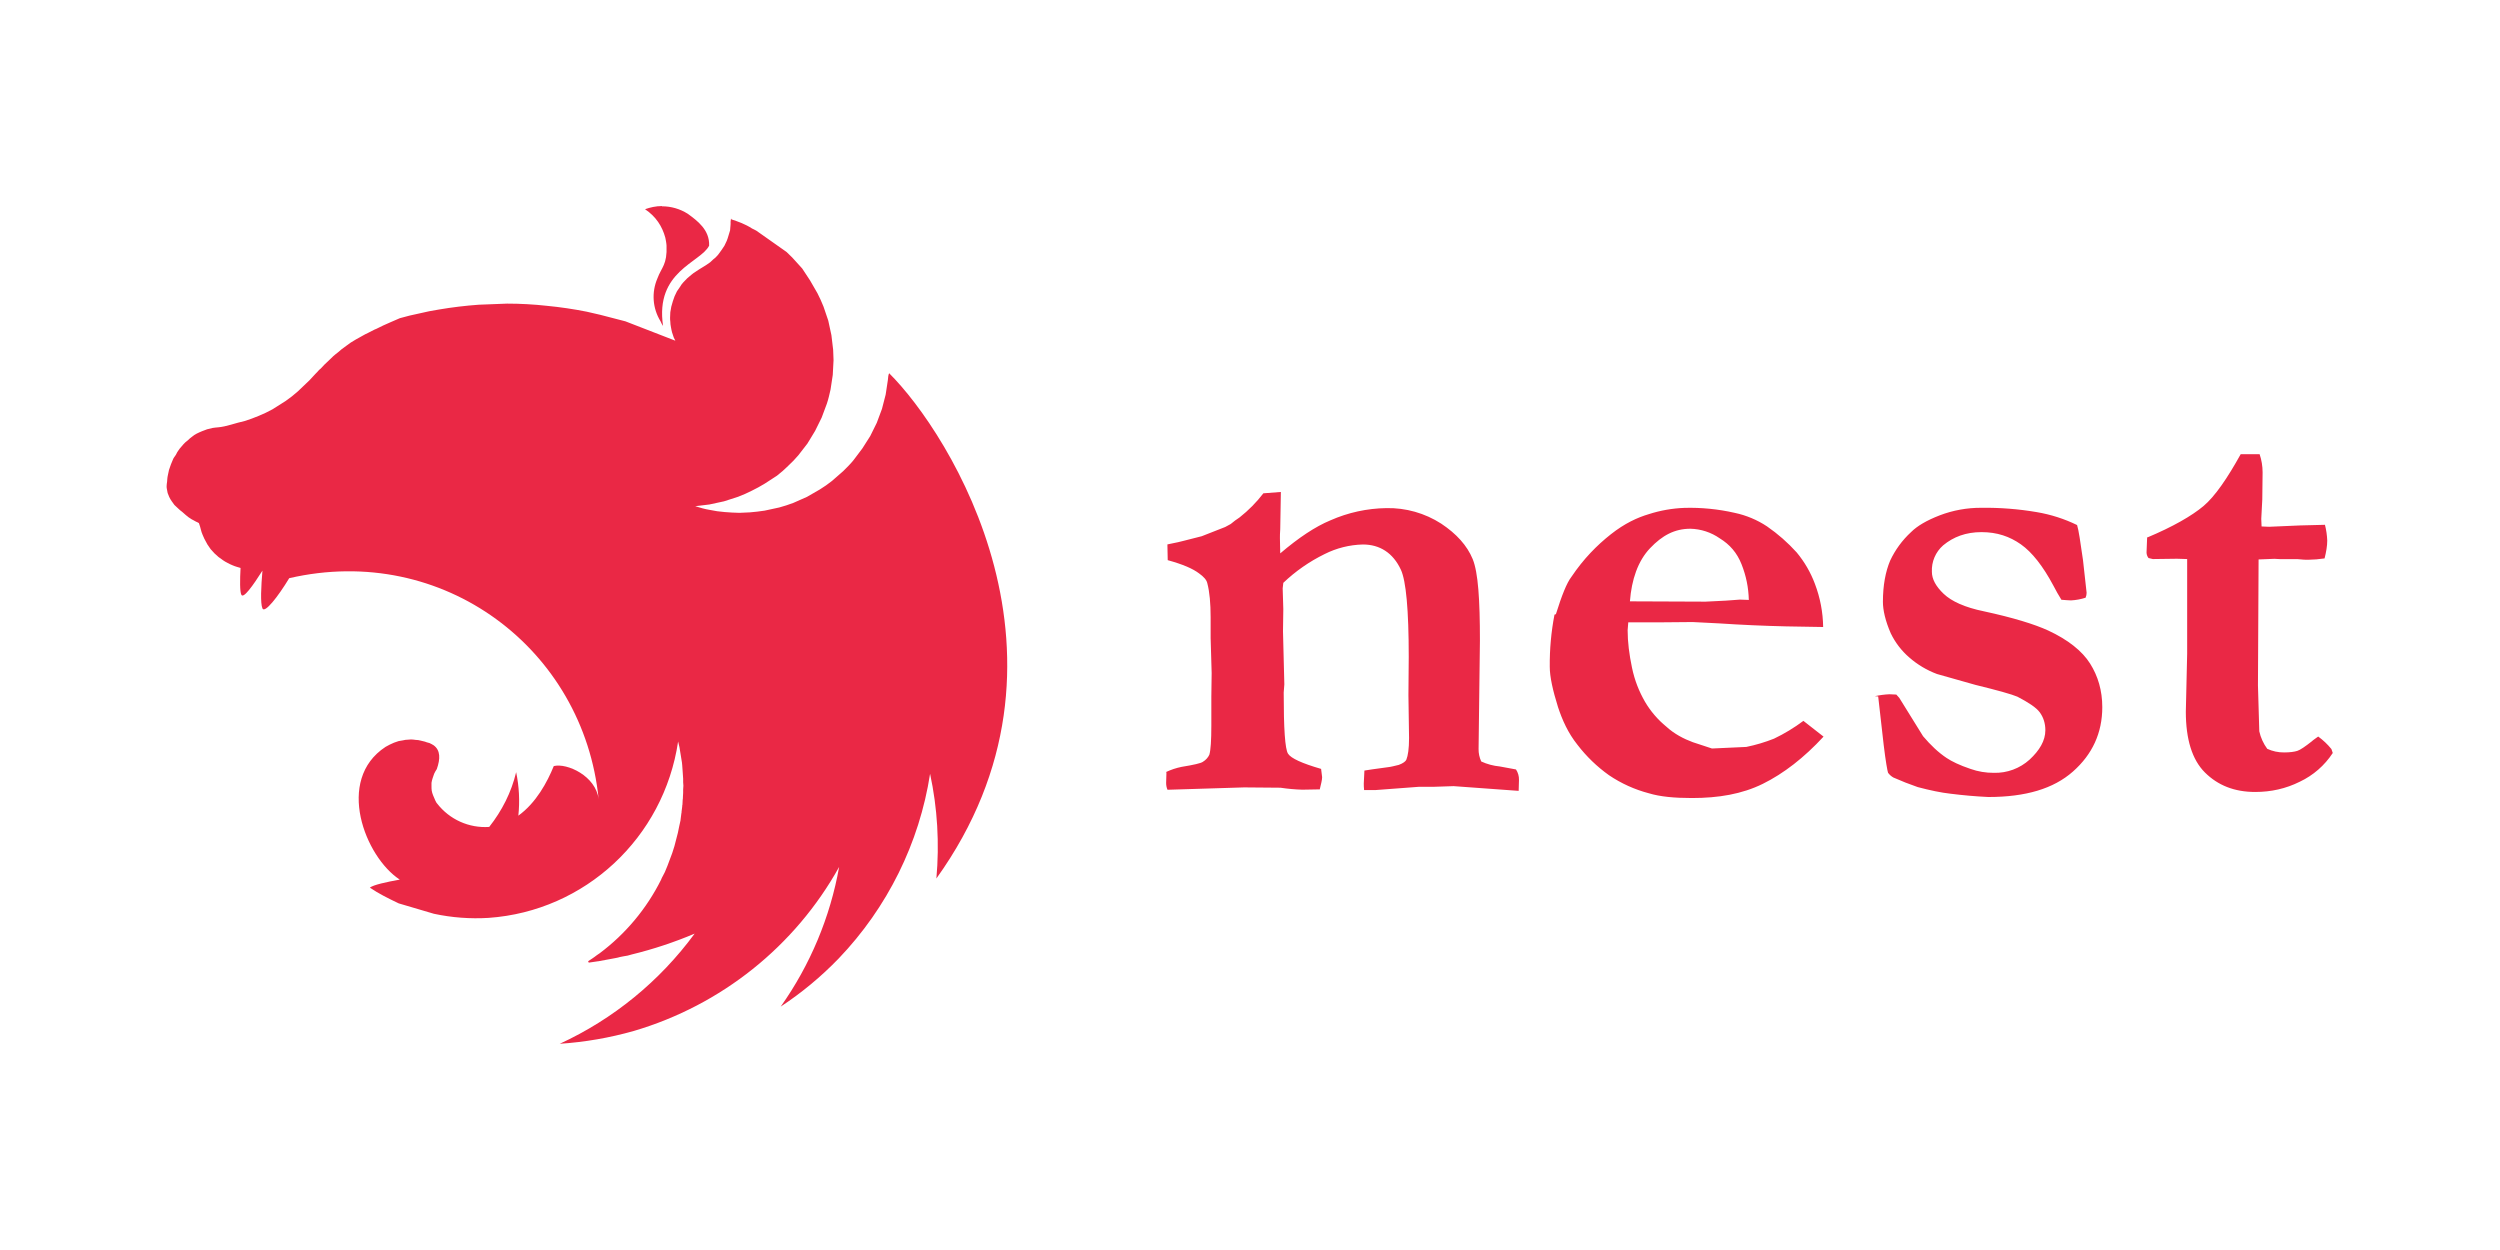
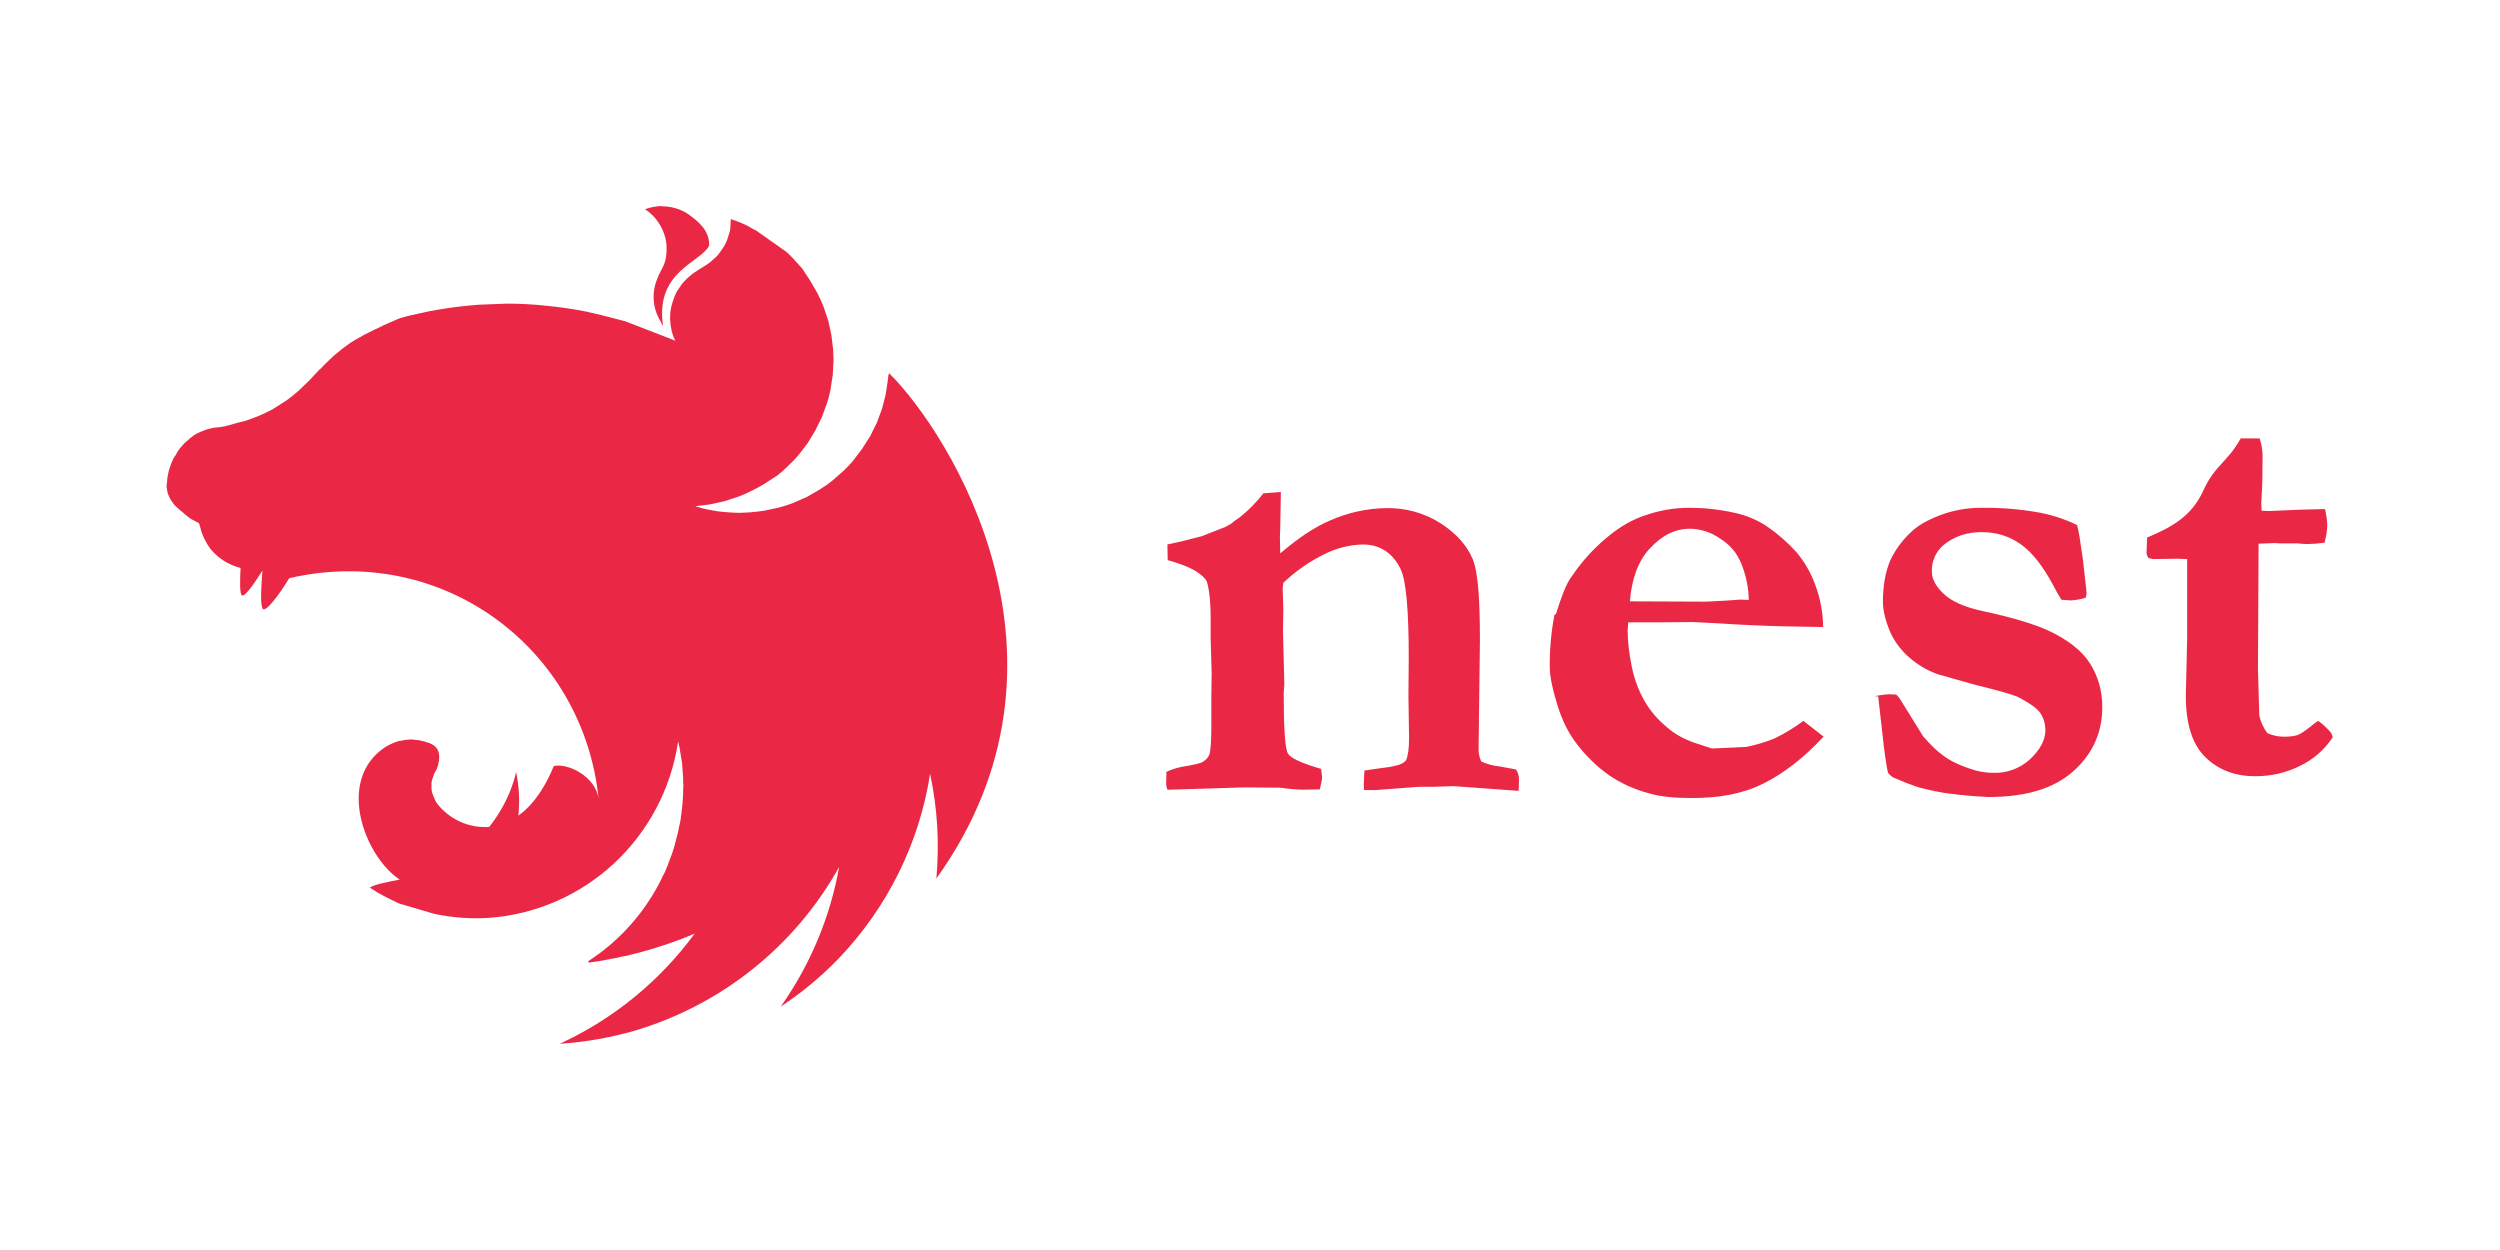
<svg xmlns="http://www.w3.org/2000/svg" viewBox="0 0 31.75 15.875" height="60" width="120" fill="#ea2845">
  <path d="M8.407 2.617c-.077 0-.15.017-.215.04.14.094.218.218.257.36.003.02.008.033.01.052s.006.033.006.05c.01.243-.063.273-.116.417a.59.59 0 0 0 .039.543.33.33 0 0 0 .033.061c-.105-.698.477-.803.585-1.02.008-.2-.15-.317-.273-.406a.61.61 0 0 0-.326-.094zm.877.157c-.01.063-.003.047-.006.08l-.006.072-.02.066a.62.62 0 0 1-.022.066l-.03.063c-.008.01-.014.022-.022.033l-.017.025-.04.055c-.017.017-.03.036-.05.05s-.033.033-.052.047c-.058.044-.124.077-.185.12-.02.014-.04.025-.055.04s-.036.028-.052.044-.033.033-.05.052-.03.036-.04.055l-.04.058-.03.063-.022.063-.02.07c-.003.01-.003.025-.006.036s-.003.022-.006.033l-.003.07a.3.3 0 0 0 .003.05c0 .022.003.044.008.07s.008.044.014.066l.022.066c.006.014.014.028.02.04l-.634-.246-.32-.083-.174-.04a5.12 5.12 0 0 0-.502-.074 4.65 4.65 0 0 0-.508-.028l-.36.014a5.25 5.25 0 0 0-.505.061l-.124.022-.248.055-.124.033-.12.052-.09.04-.09.044c-.008.003-.014.006-.02.008l-.086.044c-.02.008-.04.02-.055.028-.008.006-.02.01-.025.014l-.072.04c-.025.014-.047.028-.066.04l-.055.04-.06.044-.047.04c-.03.022-.044.036-.058.047l-.06.058-.055.052-.047.05c-.006.006-.014.01-.02.017-.014.017-.03.033-.047.05l-.074.08-.15.143a1.57 1.57 0 0 1-.154.121l-.166.105a1.68 1.68 0 0 1-.174.083c-.058.025-.12.047-.18.066-.116.025-.234.072-.337.08-.022 0-.047.006-.07.008l-.07.017-.066.025c-.022.008-.044.02-.066.03s-.04.025-.06.04a.45.45 0 0 0-.055.047c-.02.014-.04.033-.055.05l-.047.055c-.014.022-.03.04-.04.063s-.028.04-.04.063l-.03.072-.025.072-.014.066c-.008.033-.008.066-.01.083s-.006.036-.006.055c0 .01 0 .025.003.036.003.02.006.036.01.052l.02.05c.008.02.02.036.03.052l.036.05.047.044c.017.017.033.03.052.044.066.058.083.077.168.12.014.008.028.014.044.022.014.04.02.06.025.083s.014.047.022.066l.022.05.04.074.04.058.047.052c.017.017.033.03.052.047l.055.04a.44.44 0 0 0 .061.036c.02.01.04.022.063.03.017.008.036.014.055.02s.036.01.047.014c-.008.15-.01.3.01.34.025.055.146-.113.268-.306-.017.2-.028.414 0 .48s.196-.146.34-.384c1.956-.452 3.74.9 3.93 2.808-.036-.298-.403-.463-.57-.422-.083.204-.223.466-.45.63a1.77 1.77 0 0 0-.028-.552c-.06.254-.18.49-.342.695a.77.77 0 0 1-.662-.298c-.01-.008-.014-.025-.022-.036L5.5 10.1c-.008-.02-.014-.04-.017-.058s-.003-.04-.003-.06v-.04c.003-.02.008-.04.014-.058l.02-.058c.01-.02.02-.04.033-.058.047-.132.047-.24-.04-.303-.017-.01-.033-.02-.052-.028-.01-.003-.025-.008-.036-.01l-.022-.008-.058-.014a.21.21 0 0 0-.058-.008.45.45 0 0 0-.061-.006c-.014 0-.028.003-.04.003-.022 0-.04.003-.06.008l-.058.01-.058.02-.055.025-.052.028c-.643.42-.26 1.4.18 1.686-.166.03-.334.066-.38.102.113.077.237.138.367.2l.447.132a2.56 2.56 0 0 0 .695.052c1.222-.086 2.224-1.015 2.406-2.24l.017.072.025.154c.006.028.008.052.01.074l.006.083.006.09v.044c0 .014.003.03.003.044s-.003.033-.003.05v.04c0 .02-.003.036-.003.055 0 .01 0 .022-.003.036l-.003.06c-.003.008-.003.017-.003.025l-.008.063c0 .008 0 .017-.003.025l-.01.08v.005l-.017.077-.017.083-.044.17-.028.088-.06.16-.033.08-.04.077c-.003.008-.006.014-.008.02a2.64 2.64 0 0 1-.781.935c-.022.014-.044.03-.066.047-.006.006-.014.008-.02.014l-.06.04.008.017h.003l.116-.017h.003l.215-.04c.02-.003.04-.008.06-.014l.04-.008.058-.01.05-.014a5.23 5.23 0 0 0 .8-.265 4.42 4.42 0 0 1-1.713 1.399 4.54 4.54 0 0 0 .941-.163c1.112-.328 2.047-1.076 2.607-2.083-.113.637-.367 1.244-.742 1.774.268-.177.513-.38.737-.612.618-.646 1.024-1.465 1.16-2.345.094.436.12.886.08 1.33 1.992-2.778.166-5.658-.6-6.417-.01.02-.014.052-.016.086l-.028.185-.047.182-.066.177-.083.168-.1.157-.113.15c-.04.05-.086.094-.13.138l-.08.07-.063.055a1.54 1.54 0 0 1-.154.108l-.163.094-.174.077a1.94 1.94 0 0 1-.179.058l-.185.04c-.063.01-.127.017-.188.022l-.132.006c-.063 0-.127-.006-.188-.01a1.38 1.38 0 0 1-.188-.027c-.063-.01-.124-.028-.185-.047h-.003l.182-.022.185-.04.18-.058c.06-.022.12-.05.174-.077a1.93 1.93 0 0 0 .166-.091l.154-.1a1.51 1.51 0 0 0 .141-.124 1.5 1.5 0 0 0 .13-.135l.116-.15c.006-.008.01-.02.017-.028l.08-.132.083-.168.066-.177c.02-.058.033-.12.047-.18l.028-.185.01-.188-.005-.132-.022-.185-.04-.185-.06-.177c-.022-.058-.05-.116-.077-.17l-.094-.163-.1-.152-.127-.14-.072-.07-.383-.27c-.02-.01-.036-.02-.055-.028-.09-.058-.177-.088-.262-.116z" fill-rule="evenodd" />
-   <path d="M14.806 9.806a.87.87 0 0 1 .201-.067c.155-.025.243-.046.268-.063.042-.025.07-.06.084-.092.017-.06.025-.18.025-.373v-.365l.004-.298-.013-.445V7.84c0-.176-.013-.323-.042-.432-.008-.042-.046-.084-.105-.126-.08-.06-.2-.113-.398-.168l-.004-.2.096-.02c.03-.004.143-.034.34-.084l.298-.117.07-.038a1.07 1.07 0 0 1 .113-.084 1.73 1.73 0 0 0 .302-.306l.222-.017-.008.474c-.004.046-.004.084-.004.113l.004.193c.235-.2.445-.34.638-.42a1.82 1.82 0 0 1 .71-.155 1.24 1.24 0 0 1 .696.197c.196.13.33.28.4.45s.092.52.092 1.036l-.017 1.376a.36.36 0 0 0 .034.159.73.73 0 0 0 .235.063l.206.038a.23.23 0 0 1 .038.134l-.004.138-.826-.06-.243.008h-.193l-.558.042h-.143c-.004-.038-.004-.063-.004-.084l.008-.164c.038-.008.138-.02.294-.042.042-.004.088-.017.143-.03.055-.02.088-.046.096-.067.02-.05.034-.138.034-.273l-.008-.545.004-.487c0-.596-.034-.965-.1-1.107-.1-.214-.268-.32-.482-.32a1.14 1.14 0 0 0-.487.122 2.09 2.09 0 0 0-.524.365l-.008.07.008.264-.004.28.017.675-.008.105c0 .457.017.717.055.776s.176.122.42.193l.013.105c0 .034-.013.084-.03.155l-.222.004a2.34 2.34 0 0 1-.277-.025L15.8 10l-.973.03a.22.22 0 0 1-.017-.088l.004-.134zM19.76 7.8c.075-.24.138-.398.197-.474.155-.23.323-.4.5-.54s.34-.214.482-.256a1.68 1.68 0 0 1 .453-.08 2.56 2.56 0 0 1 .638.063 1.19 1.19 0 0 1 .411.172 2.17 2.17 0 0 1 .377.331 1.38 1.38 0 0 1 .231.398 1.6 1.6 0 0 1 .105.549l-.47-.008a19.66 19.66 0 0 1-.851-.038l-.336-.017-.453.004h-.365l-.008.1c0 .15.02.306.055.474s.092.306.164.432a1.18 1.18 0 0 0 .273.319c.1.092.222.155.336.197l.243.08.436-.02a2.08 2.08 0 0 0 .352-.105 2.21 2.21 0 0 0 .373-.226l.256.2c-.247.268-.508.47-.772.6s-.562.18-.9.18c-.222 0-.403-.017-.545-.06a1.65 1.65 0 0 1-.508-.23 1.87 1.87 0 0 1-.4-.386c-.12-.15-.193-.315-.247-.478-.067-.214-.105-.386-.105-.512a3.33 3.33 0 0 1 .06-.663zm2.45-.18c-.004-.16-.034-.306-.092-.453s-.15-.252-.277-.33a.68.68 0 0 0-.373-.122c-.2 0-.357.084-.512.247s-.235.4-.256.675l.96.004.26-.013.176-.013.113.004zm1.6 1.222a1.05 1.05 0 0 1 .185-.025l.088.004.038.042.302.487c.096.113.193.206.3.277.063.042.164.092.302.138a.87.87 0 0 0 .298.05.65.65 0 0 0 .453-.168c.126-.117.2-.24.2-.373 0-.088-.025-.164-.07-.226s-.143-.126-.285-.2c-.07-.03-.247-.08-.533-.15L24.6 8.56a1.14 1.14 0 0 1-.352-.21.95.95 0 0 1-.235-.306c-.07-.16-.1-.298-.1-.4 0-.214.034-.386.092-.524a1.16 1.16 0 0 1 .264-.361c.08-.08.2-.15.365-.214a1.46 1.46 0 0 1 .528-.096 3.88 3.88 0 0 1 .705.055 1.89 1.89 0 0 1 .512.164c.02.063.042.214.075.445l.046.415c0 .02-.004.042-.013.063a.72.72 0 0 1-.185.034c-.025 0-.067-.004-.122-.008a2.33 2.33 0 0 1-.1-.176c-.134-.252-.273-.428-.415-.528s-.302-.155-.5-.155-.357.06-.487.168a.42.42 0 0 0-.143.336c0 .092.05.185.15.28s.268.172.512.222c.37.08.642.164.814.243.252.117.432.26.533.42s.155.344.155.554c0 .327-.126.6-.373.818s-.6.323-1.074.323a6.11 6.11 0 0 1-.482-.042c-.117-.013-.256-.042-.415-.084a3.82 3.82 0 0 1-.31-.122.22.22 0 0 1-.067-.06c-.008-.025-.03-.143-.055-.352l-.07-.617zm3.456-2.014c.33-.138.57-.277.717-.4s.306-.357.474-.66h.24a.72.72 0 0 1 .038.231l-.004.344-.013.247.004.096.096.004.394-.017.315-.008a.97.97 0 0 1 .029.201c0 .067-.013.143-.034.226a1.57 1.57 0 0 1-.21.017c-.02 0-.067 0-.134-.008h-.218l-.076-.004-.2.008-.008 1.6.017.583a.59.59 0 0 0 .101.222.5.5 0 0 0 .214.046c.075 0 .13-.008.168-.02s.1-.055.185-.122c.017-.017.046-.034.08-.06a.88.88 0 0 1 .168.159l.017.05a1.02 1.02 0 0 1-.419.365c-.176.088-.365.13-.566.13-.264 0-.474-.084-.638-.247s-.243-.424-.243-.772l.017-.738V7.1l-.13-.004-.306.004-.055-.013a.12.12 0 0 1-.025-.07l.008-.2z" />
+   <path d="M14.806 9.806a.87.87 0 0 1 .201-.067c.155-.025.243-.046.268-.063.042-.025.07-.06.084-.092.017-.06.025-.18.025-.373v-.365l.004-.298-.013-.445V7.84c0-.176-.013-.323-.042-.432-.008-.042-.046-.084-.105-.126-.08-.06-.2-.113-.398-.168l-.004-.2.096-.02c.03-.004.143-.034.34-.084l.298-.117.07-.038a1.07 1.07 0 0 1 .113-.084 1.73 1.73 0 0 0 .302-.306l.222-.017-.008.474c-.004.046-.004.084-.004.113l.004.193c.235-.2.445-.34.638-.42a1.82 1.82 0 0 1 .71-.155 1.24 1.24 0 0 1 .696.197c.196.13.33.28.4.45s.092.52.092 1.036l-.017 1.376a.36.36 0 0 0 .034.159.73.73 0 0 0 .235.063l.206.038a.23.23 0 0 1 .038.134l-.004.138-.826-.06-.243.008h-.193l-.558.042h-.143c-.004-.038-.004-.063-.004-.084l.008-.164c.038-.008.138-.02.294-.042.042-.004.088-.017.143-.03.055-.02.088-.046.096-.067.02-.05.034-.138.034-.273l-.008-.545.004-.487c0-.596-.034-.965-.1-1.107-.1-.214-.268-.32-.482-.32a1.14 1.14 0 0 0-.487.122 2.09 2.09 0 0 0-.524.365l-.008.07.008.264-.004.28.017.675-.008.105c0 .457.017.717.055.776s.176.122.42.193l.013.105c0 .034-.013.084-.03.155l-.222.004a2.34 2.34 0 0 1-.277-.025L15.8 10l-.973.03a.22.22 0 0 1-.017-.088l.004-.134zM19.76 7.8c.075-.24.138-.398.197-.474.155-.23.323-.4.5-.54s.34-.214.482-.256a1.68 1.68 0 0 1 .453-.08 2.56 2.56 0 0 1 .638.063 1.19 1.19 0 0 1 .411.172 2.17 2.17 0 0 1 .377.331 1.38 1.38 0 0 1 .231.398 1.6 1.6 0 0 1 .105.549l-.47-.008a19.66 19.66 0 0 1-.851-.038l-.336-.017-.453.004h-.365l-.008.1c0 .15.02.306.055.474s.092.306.164.432a1.18 1.18 0 0 0 .273.319c.1.092.222.155.336.197l.243.08.436-.02a2.08 2.08 0 0 0 .352-.105 2.21 2.21 0 0 0 .373-.226l.256.2c-.247.268-.508.47-.772.6s-.562.18-.9.18c-.222 0-.403-.017-.545-.06a1.65 1.65 0 0 1-.508-.23 1.87 1.87 0 0 1-.4-.386c-.12-.15-.193-.315-.247-.478-.067-.214-.105-.386-.105-.512a3.33 3.33 0 0 1 .06-.663zm2.45-.18c-.004-.16-.034-.306-.092-.453s-.15-.252-.277-.33a.68.68 0 0 0-.373-.122c-.2 0-.357.084-.512.247s-.235.4-.256.675l.96.004.26-.013.176-.013.113.004zm1.6 1.222a1.05 1.05 0 0 1 .185-.025l.088.004.038.042.302.487c.096.113.193.206.3.277.063.042.164.092.302.138a.87.87 0 0 0 .298.05.65.65 0 0 0 .453-.168c.126-.117.2-.24.2-.373 0-.088-.025-.164-.07-.226s-.143-.126-.285-.2c-.07-.03-.247-.08-.533-.15L24.6 8.56a1.14 1.14 0 0 1-.352-.21.95.95 0 0 1-.235-.306c-.07-.16-.1-.298-.1-.4 0-.214.034-.386.092-.524a1.16 1.16 0 0 1 .264-.361c.08-.08.2-.15.365-.214a1.46 1.46 0 0 1 .528-.096 3.88 3.88 0 0 1 .705.055 1.89 1.89 0 0 1 .512.164c.02.063.042.214.075.445l.046.415c0 .02-.004.042-.013.063a.72.72 0 0 1-.185.034c-.025 0-.067-.004-.122-.008a2.33 2.33 0 0 1-.1-.176c-.134-.252-.273-.428-.415-.528s-.302-.155-.5-.155-.357.06-.487.168a.42.42 0 0 0-.143.336c0 .092.05.185.15.28s.268.172.512.222c.37.08.642.164.814.243.252.117.432.26.533.42s.155.344.155.554c0 .327-.126.6-.373.818s-.6.323-1.074.323a6.11 6.11 0 0 1-.482-.042c-.117-.013-.256-.042-.415-.084a3.82 3.82 0 0 1-.31-.122.22.22 0 0 1-.067-.06c-.008-.025-.03-.143-.055-.352l-.07-.617zm3.456-2.014c.33-.138.57-.277.717-.6s.306-.357.474-.66h.24a.72.72 0 0 1 .038.231l-.004.344-.013.247.004.096.096.004.394-.017.315-.008a.97.97 0 0 1 .029.201c0 .067-.013.143-.034.226a1.57 1.57 0 0 1-.21.017c-.02 0-.067 0-.134-.008h-.218l-.076-.004-.2.008-.008 1.6.017.583a.59.59 0 0 0 .101.222.5.5 0 0 0 .214.046c.075 0 .13-.008.168-.02s.1-.055.185-.122c.017-.017.046-.034.08-.06a.88.88 0 0 1 .168.159l.017.05a1.02 1.02 0 0 1-.419.365c-.176.088-.365.13-.566.13-.264 0-.474-.084-.638-.247s-.243-.424-.243-.772l.017-.738V7.1l-.13-.004-.306.004-.055-.013a.12.12 0 0 1-.025-.07l.008-.2z" />
</svg>
